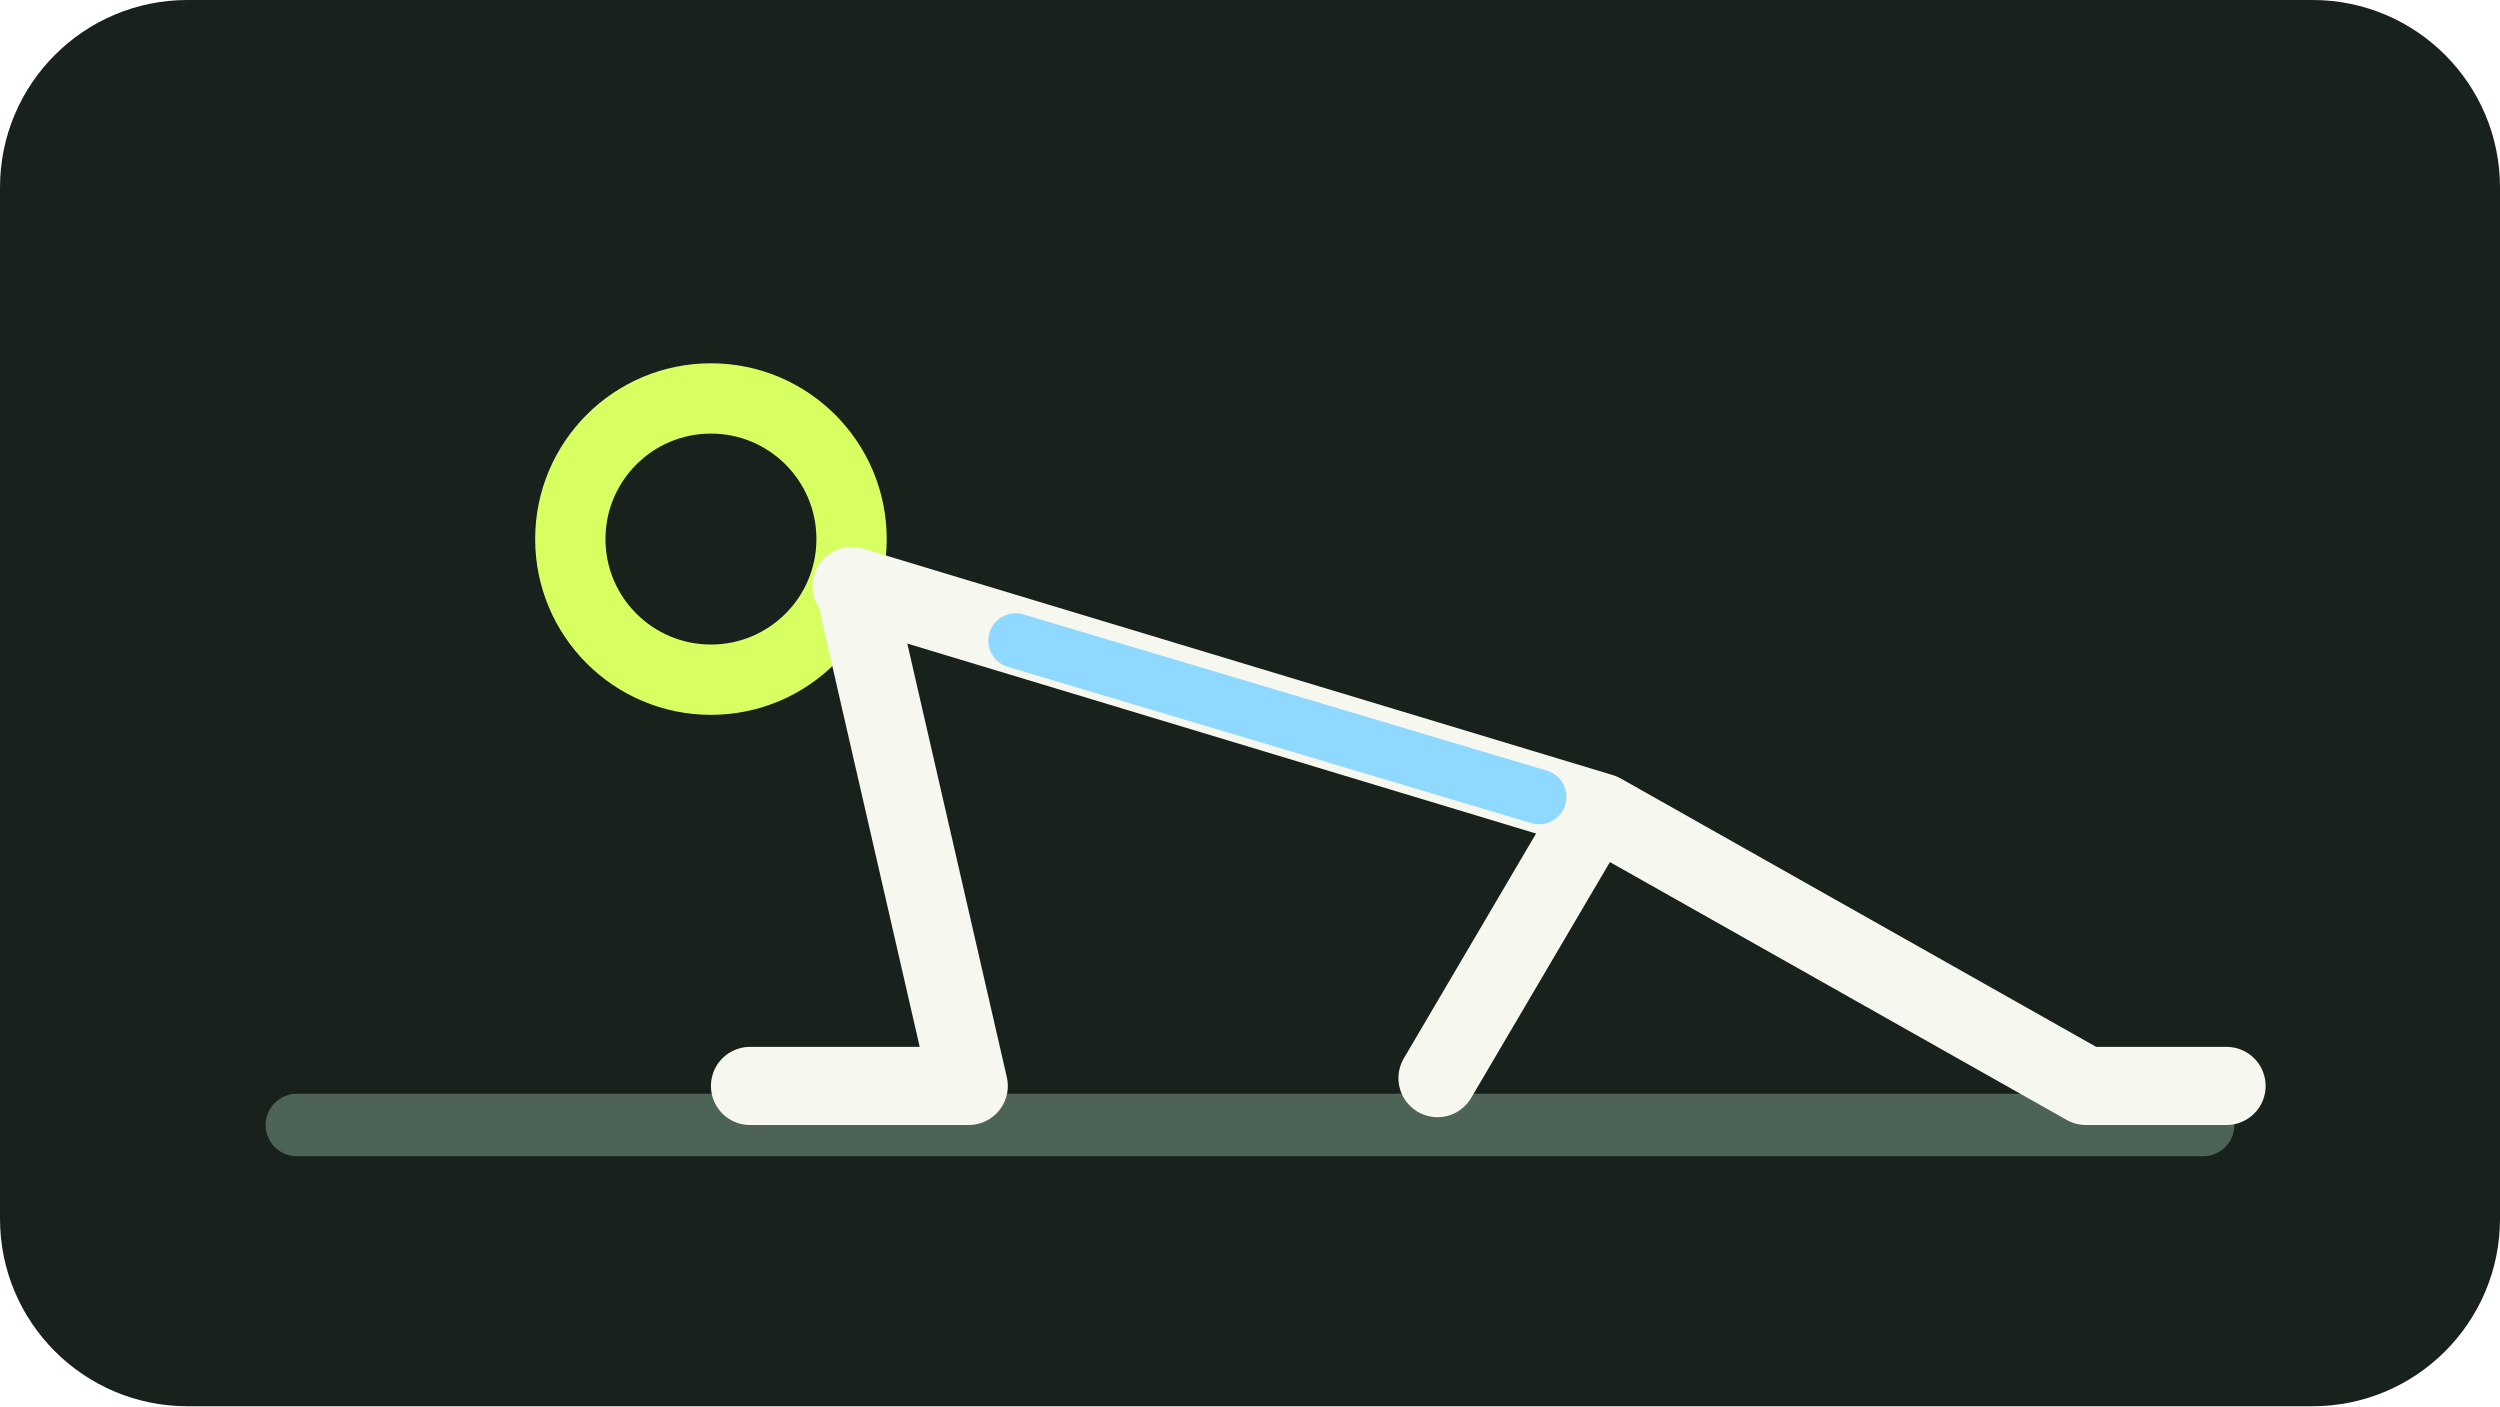
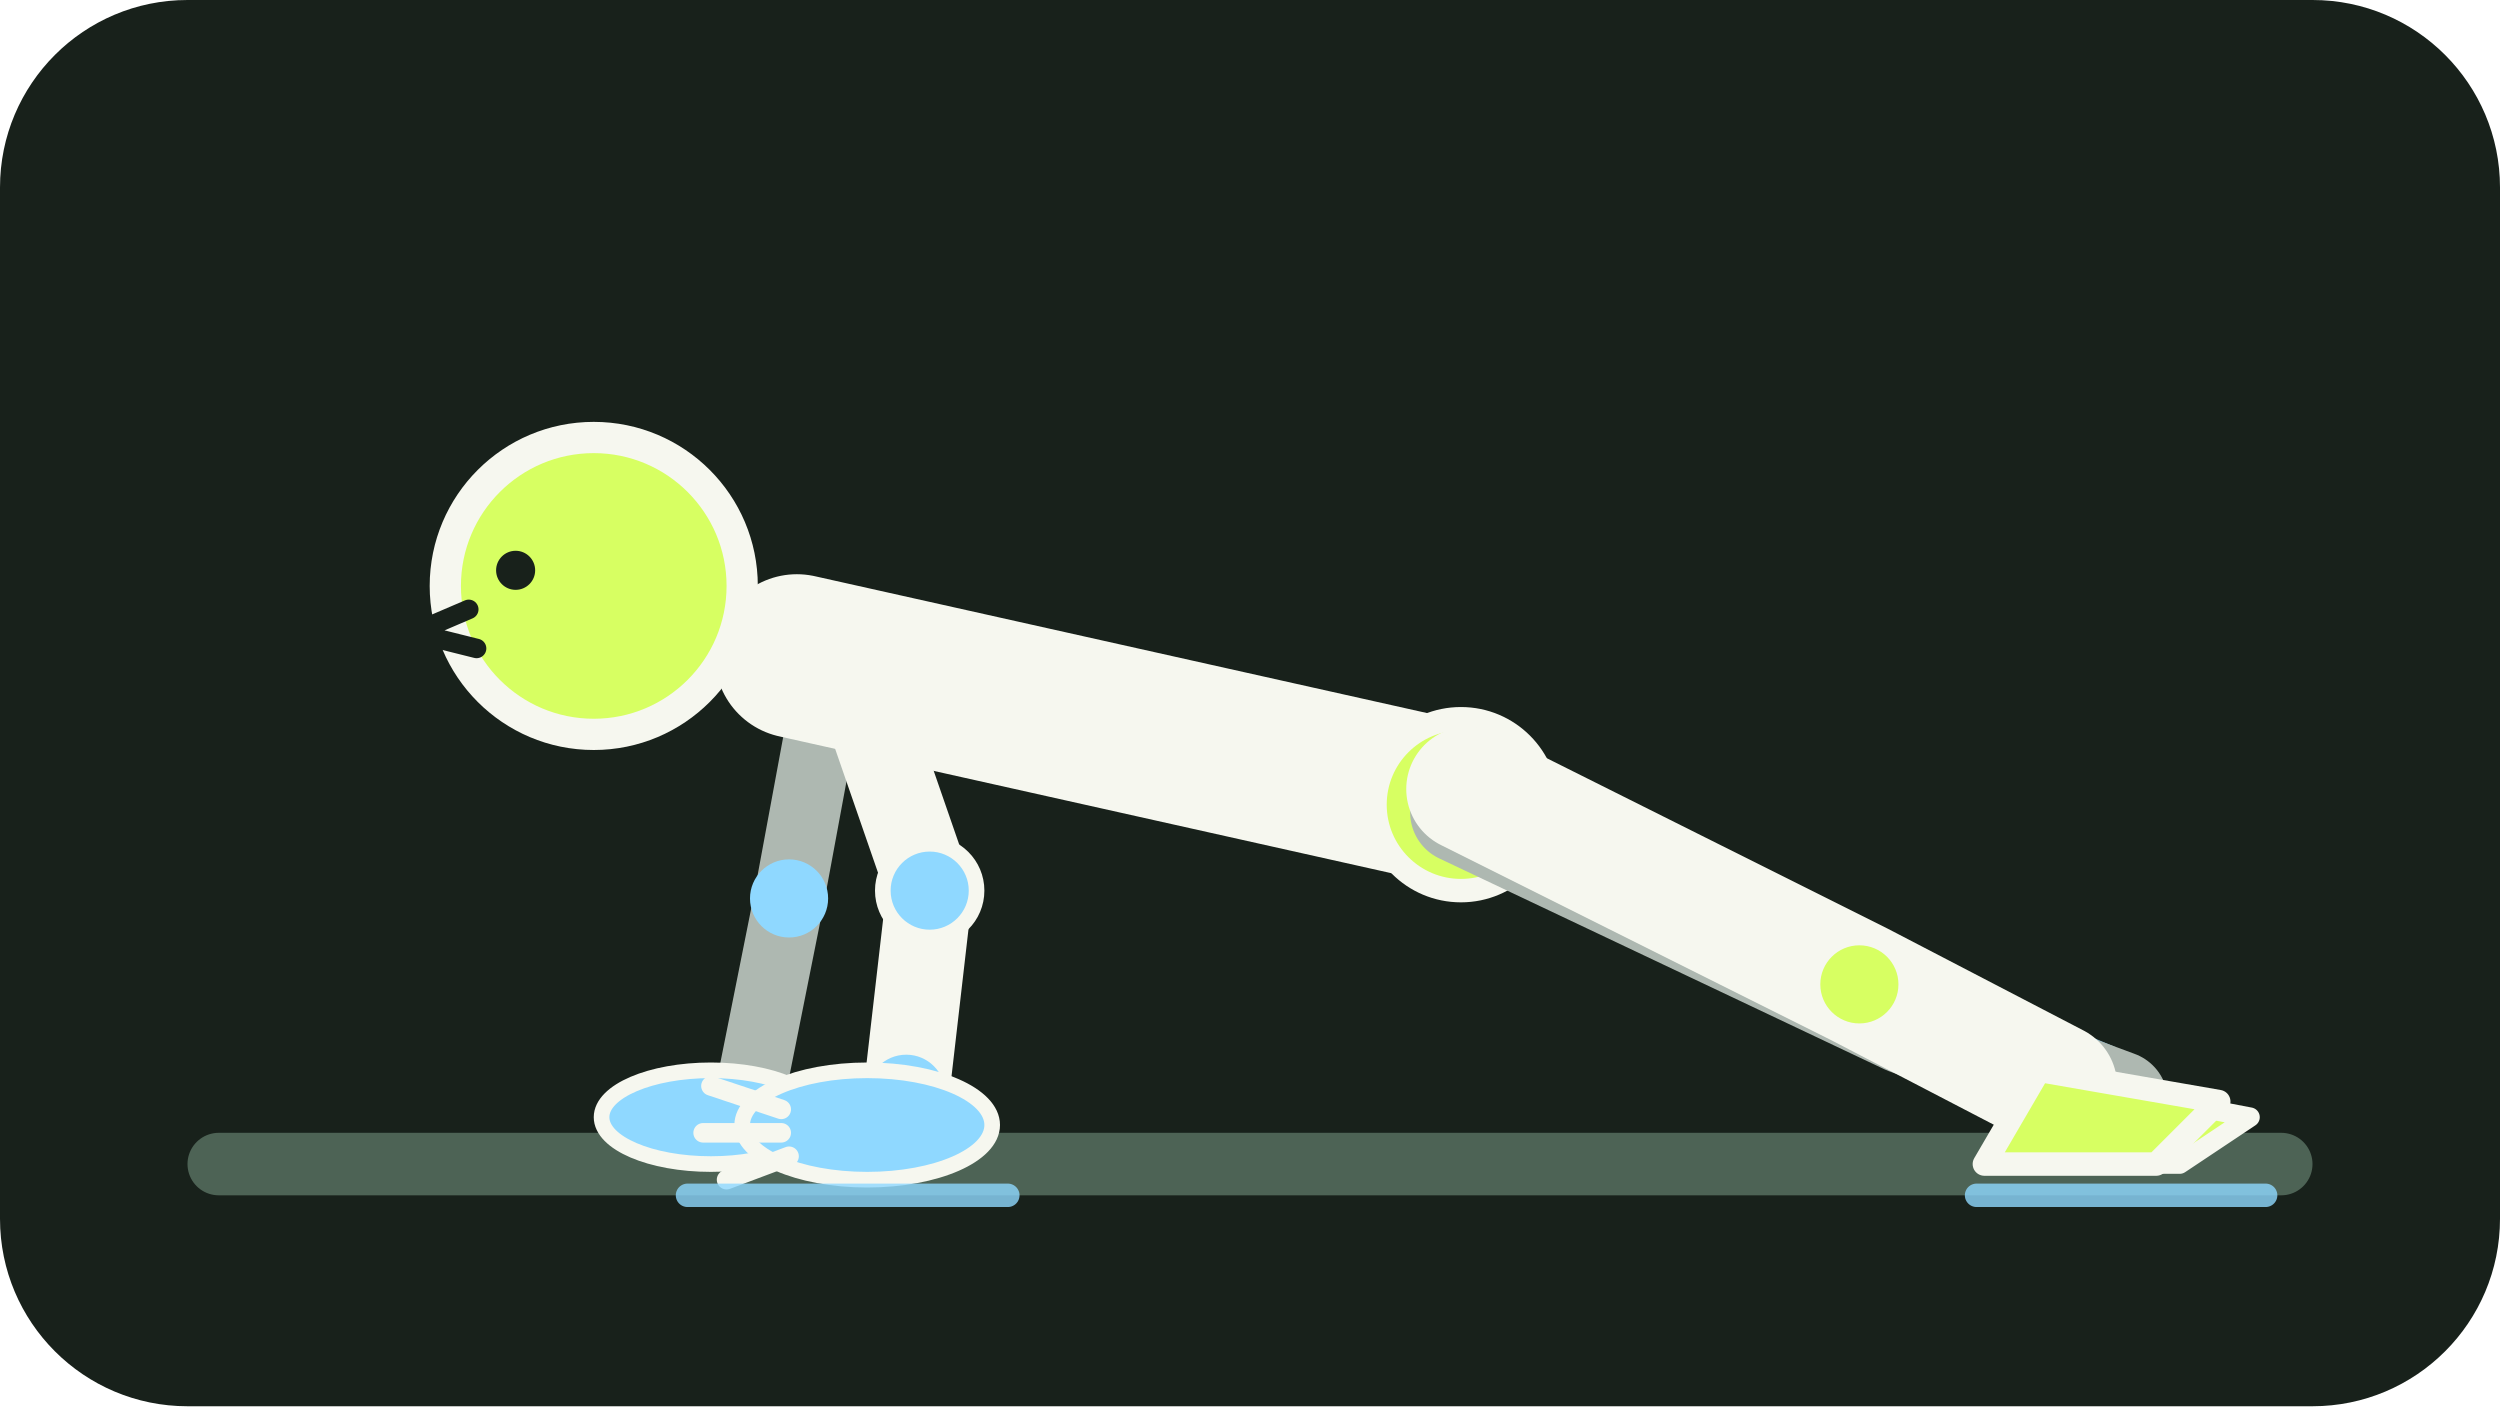
<svg xmlns="http://www.w3.org/2000/svg" viewBox="0 0 320 180" role="img" aria-labelledby="title desc">
  <rect width="320" height="180" rx="24" fill="#18211b" />
-   <path d="M38 144h244" stroke="#4d6355" stroke-width="8" stroke-linecap="round" />
-   <circle cx="91" cy="69" r="18" fill="none" stroke="#d7ff62" stroke-width="9" />
-   <path d="M109 75 205 104l62 35m-157-61 14 61m80-35-20 34m-60 1H96m171 0h18" fill="none" stroke="#f6f7ef" stroke-width="10" stroke-linecap="round" stroke-linejoin="round" />
-   <path d="m130 82 67 20" stroke="#8fd8ff" stroke-width="7" stroke-linecap="round" />
+   <path d="M28 149H292" stroke="#4d6355" stroke-width="8" stroke-linecap="round" />
+   <path d="M91 76L188 101L274 137" stroke="#8fd8ff" stroke-width="3" stroke-dasharray="7 7" stroke-linecap="round" opacity=".8" />
+   <path d="M106 88L101 115L96 140" fill="none" stroke="#aeb8b1" stroke-width="9" stroke-linecap="round" stroke-linejoin="round" />
+   <circle cx="101" cy="115" r="5" fill="#8fd8ff" />
+   <ellipse cx="91" cy="143" rx="14" ry="6" fill="#8fd8ff" stroke="#f6f7ef" stroke-width="2" />
+   <path d="M102 84L187 103" stroke="#f6f7ef" stroke-width="21" stroke-linecap="round" />
+   <circle cx="187" cy="103" r="11" fill="#d7ff62" stroke="#f6f7ef" stroke-width="3" />
+   <path d="M187 104L244 131L271 141" fill="none" stroke="#aeb8b1" stroke-width="13" stroke-linecap="round" stroke-linejoin="round" />
+   <path d="M267 139L288 143L279 149H260Z" fill="#d7ff62" stroke="#f6f7ef" stroke-width="2.5" stroke-linejoin="round" />
+   <path d="M188 101L238 126L263 139" fill="none" stroke="#f6f7ef" stroke-width="16" stroke-linecap="round" stroke-linejoin="round" />
+   <circle cx="238" cy="126" r="6" fill="#d7ff62" stroke="#f6f7ef" stroke-width="2" />
+   <path d="M261 137L284 141L276 149H254Z" fill="#d7ff62" stroke="#f6f7ef" stroke-width="3" stroke-linejoin="round" />
+   <path d="M110 88L119 114L116 140" fill="none" stroke="#f6f7ef" stroke-width="11" stroke-linecap="round" stroke-linejoin="round" />
+   <circle cx="119" cy="114" r="6" fill="#8fd8ff" stroke="#f6f7ef" stroke-width="2" />
+   <circle cx="116" cy="140" r="5" fill="#8fd8ff" />
+   <ellipse cx="111" cy="144" rx="16" ry="7" fill="#8fd8ff" stroke="#f6f7ef" stroke-width="2" />
+   <path d="M100 142L91 139M100 145L90 145M101 148L93 151" stroke="#f6f7ef" stroke-width="2.5" stroke-linecap="round" />
+   <path d="M99 85L91 81" stroke="#f6f7ef" stroke-width="9" stroke-linecap="round" />
+   <circle cx="76" cy="75" r="19" fill="#d7ff62" stroke="#f6f7ef" stroke-width="4" />
+   <circle cx="66" cy="73" r="2.5" fill="#18211b" />
+   <path d="M60 78L53 81L61 83" fill="none" stroke="#18211b" stroke-width="2.5" stroke-linecap="round" stroke-linejoin="round" />
+   <path d="M88 153H129M253 153H290" stroke="#8fd8ff" stroke-width="3" stroke-linecap="round" opacity=".8" />
</svg>
